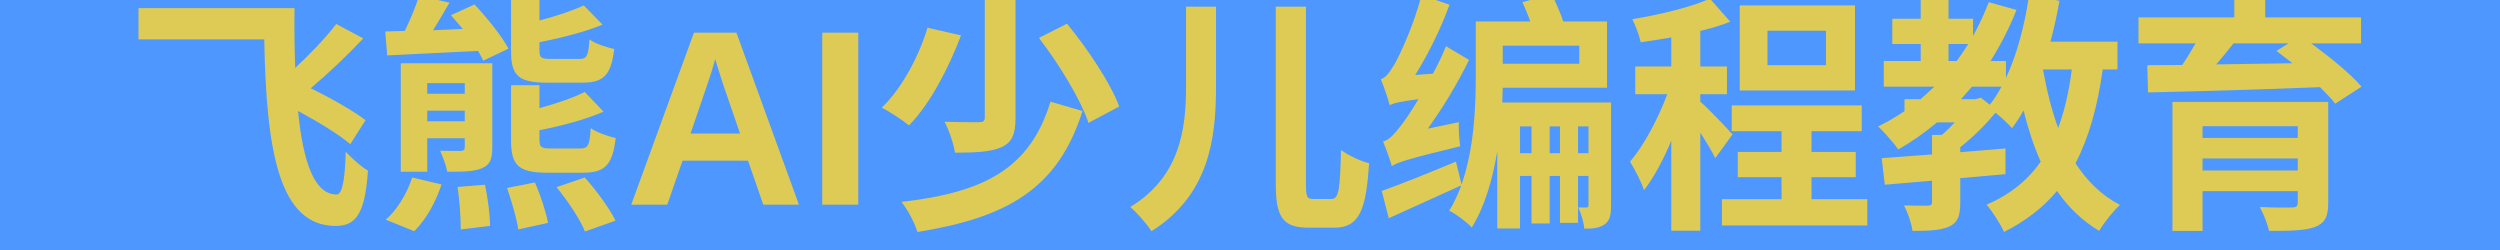
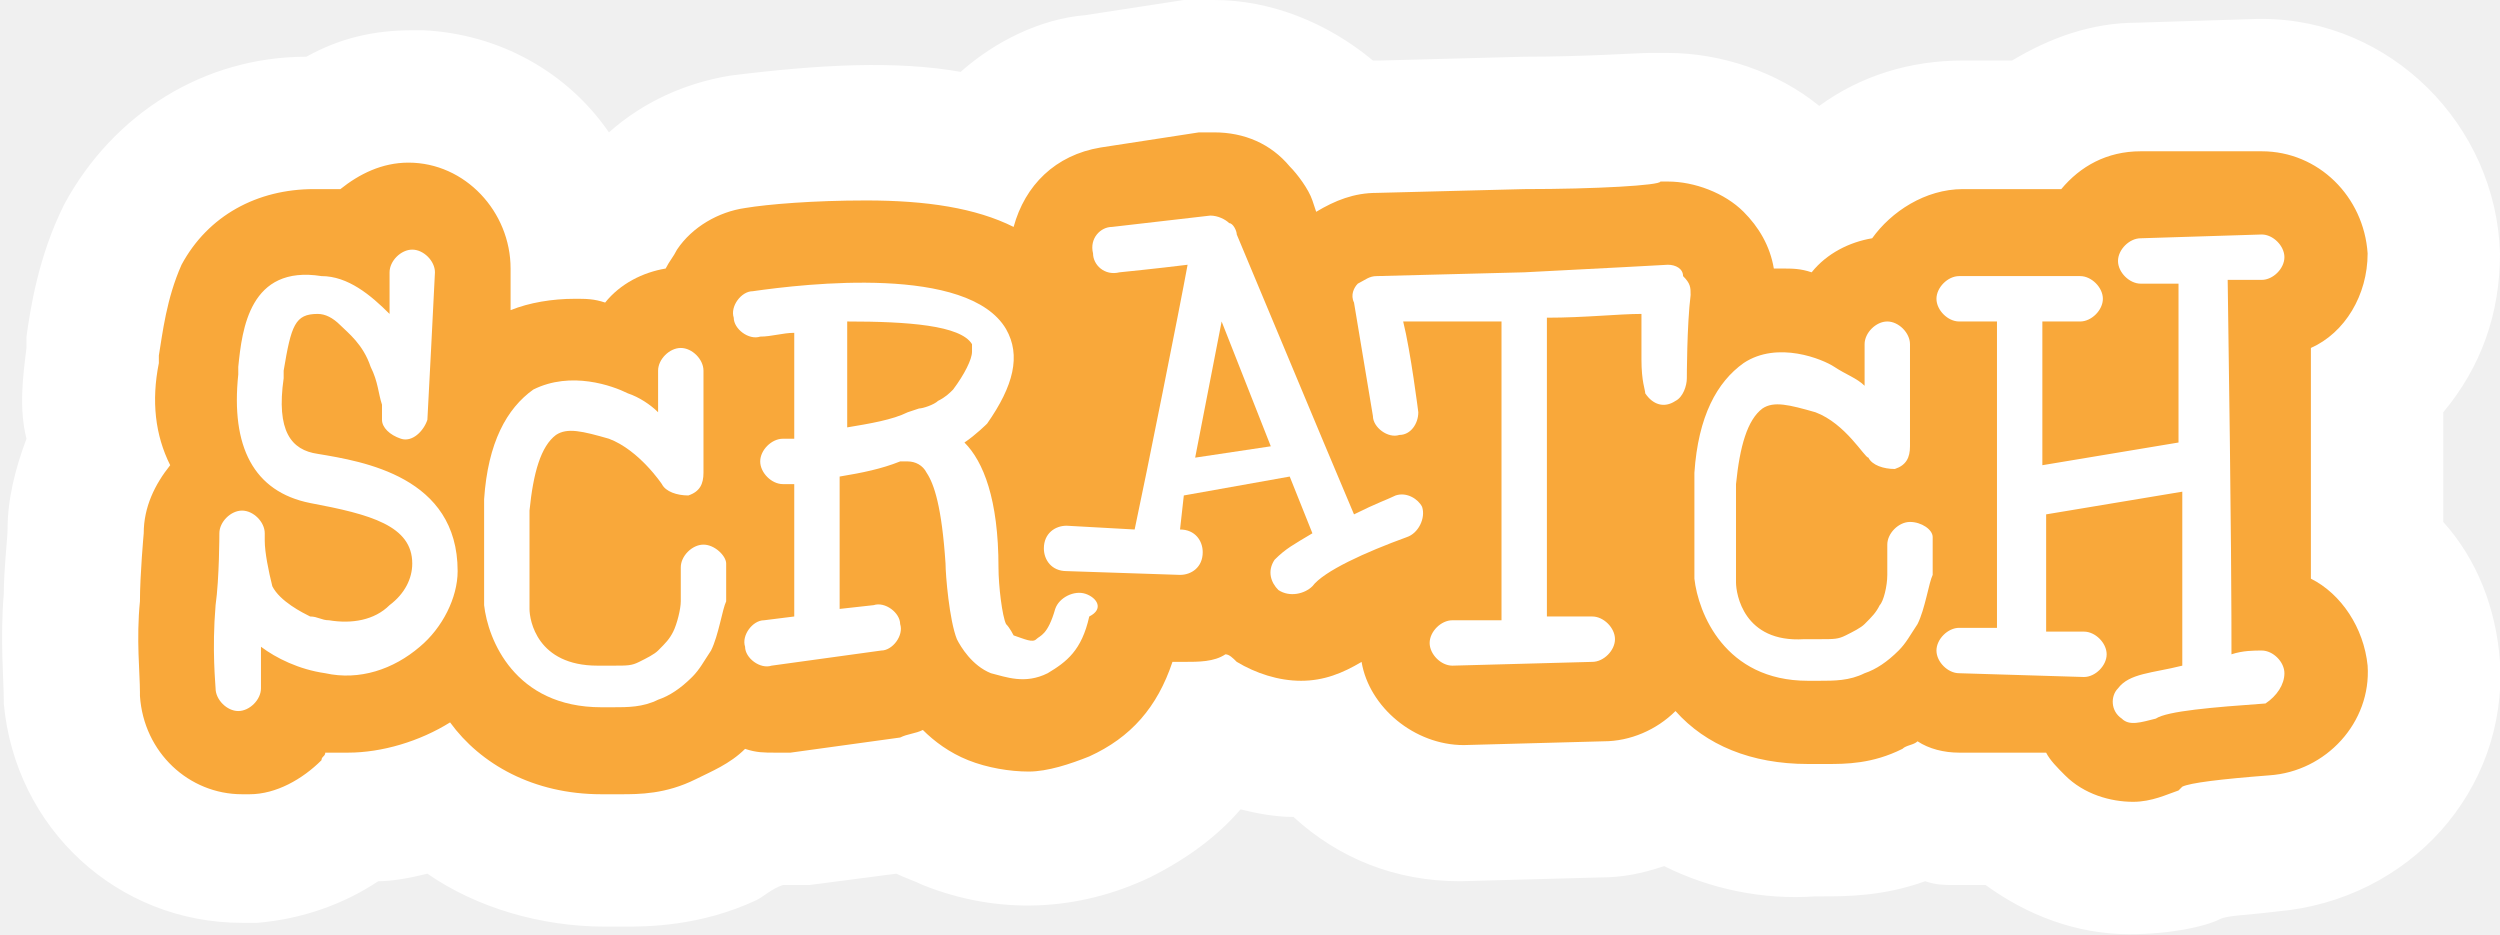
- <svg xmlns="http://www.w3.org/2000/svg" width="400" height="40" viewBox="0 0 400 40" preserveAspectRatio="none">
-   <defs>
-     <style type="text/css">#holder_16e34c3cb1a text { fill:#ddcb55;font-weight:bold;font-family:Arial, Helvetica, Open Sans, sans-serif, monospace;font-size:30pt } </style>
-   </defs>
-   <g id="holder_16e34c3cb1a">
-     <rect width="400" height="40" fill="#4d97ff" />
+ <svg xmlns="http://www.w3.org/2000/svg" id="Layer_1" viewBox="0 0 66.1 24.7">
+   <style>.st0{fill:#fff}.st1{fill:#f9a83a}</style>
+   <switch>
    <g>
-       <text x="20" y="33.35">飞熊AI少儿编程教育</text>
+       <g>
+         <g>
+           <path d="M60.2 24.1c-.8.1-1.3.1-1.5.2-.4.2-1.3.4-2.4.4-1.4 0-2.7-.5-3.8-1.3h-.8c-.3 0-.5 0-.8-.1-1.1.4-2.1.4-2.7.4H48c-1.4.1-2.8-.2-4-.8-.6.2-1.1.3-1.7.3l-3.7.1c-1.7 0-3.2-.6-4.4-1.7-.5 0-1-.1-1.4-.2-.6.7-1.4 1.3-2.4 1.8-1.9.9-4 1-6 .2-.2-.1-.5-.2-.7-.3l-2.3.3h-.7c-.3.1-.5.3-.7.4-1.5.7-2.9.7-3.5.7H16c-1.7 0-3.4-.5-4.7-1.4-.4.1-.9.2-1.3.2-.9.6-2 1-3.2 1.1h-.4c-3.3 0-6-2.5-6.3-5.8v-.1c0-.5-.1-1.6 0-2.8 0-.6.1-1.5.1-1.7 0-.8.2-1.6.5-2.4-.2-.8-.1-1.6 0-2.4v-.3c.1-.7.3-2.1 1-3.5C3 3 5.4 1.5 8.1 1.5 9 1 9.9.8 10.9.8h.3c2 .1 3.8 1.1 4.9 2.7.9-.8 2-1.3 3.2-1.5 2.4-.3 4.4-.4 6.1-.1.9-.8 2.1-1.4 3.3-1.5l2.6-.4h.8c1.5 0 3 .6 4.2 1.6h.2l3.8-.1c1.6 0 3-.1 3.3-.1h.5c1.4 0 2.9.5 4 1.4 1.1-.8 2.4-1.2 3.8-1.2h1.3c1-.6 2.1-1 3.3-1l3.2-.1h.1c3.4 0 6.2 2.8 6.3 6.2 0 1.6-.5 3-1.5 4.2v2.9c.9 1 1.4 2.3 1.5 3.7.2 3.4-2.4 6.3-5.9 6.6z" class="st0" />
+         </g>
+         <path d="M60 20.5c-1.3.1-2.1.2-2.3.3l-.1.1c-.3.1-.7.3-1.2.3-.6 0-1.3-.2-1.8-.7-.2-.2-.4-.4-.5-.6h-2.3c-.4 0-.8-.1-1.1-.3-.1.1-.3.1-.4.2-.8.4-1.5.4-2 .4h-.5c-1.5 0-2.7-.5-3.5-1.4-.5.5-1.2.8-1.9.8l-3.7.1c-1.3 0-2.5-1-2.7-2.2-.5.3-1 .5-1.6.5-.6 0-1.2-.2-1.7-.5-.1-.1-.2-.2-.3-.2-.3.2-.7.2-1.1.2H31c-.4 1.2-1.1 2-2.2 2.5-.5.2-1.1.4-1.6.4s-1.1-.1-1.6-.3c-.5-.2-.9-.5-1.2-.8-.2.1-.4.1-.6.2l-2.9.4h-.4c-.3 0-.5 0-.8-.1-.4.4-.9.6-1.3.8-.8.4-1.5.4-2 .4h-.5c-1.8 0-3.2-.8-4-1.9-.8.5-1.8.8-2.7.8h-.6c0 .1-.1.1-.1.2-.5.5-1.2.9-1.9.9h-.2c-1.4 0-2.6-1.1-2.7-2.6v-.1c0-.5-.1-1.4 0-2.4 0-.7.1-1.8.1-1.8 0-.7.3-1.3.7-1.8-.4-.8-.5-1.7-.3-2.7v-.2c.1-.6.2-1.5.6-2.4.7-1.3 2-2 3.5-2H9c.5-.4 1.1-.7 1.8-.7 1.5 0 2.7 1.3 2.7 2.8v1.1c.5-.2 1.1-.3 1.7-.3.3 0 .5 0 .8.1.4-.5 1-.8 1.6-.9.1-.2.2-.3.3-.5.4-.6 1.1-1 1.8-1.1.6-.1 1.8-.2 3.2-.2 1.6 0 2.9.2 3.9.7.3-1.1 1.1-1.9 2.3-2.1l2.6-.4h.4c.8 0 1.5.3 2 .9.2.2.5.6.6.9l.1.3c.5-.3 1-.5 1.6-.5l3.9-.1c1.9 0 3.6-.1 3.6-.2h.2c.7 0 1.5.3 2 .8.4.4.7.9.8 1.5h.2c.3 0 .5 0 .8.1.4-.5 1-.8 1.6-.9.5-.7 1.4-1.3 2.4-1.3h2.6c.5-.6 1.2-1 2.1-1h3.2c1.5 0 2.7 1.2 2.8 2.7 0 1.1-.6 2.1-1.5 2.5v6.1c.8.4 1.4 1.3 1.5 2.3.1 1.5-1.1 2.8-2.6 2.9z" class="st1" />
+         <path d="M32.3 8.5l-.7 3.6 2-.3z" class="st1" />
+         <path d="M8.4 12c-.7-.1-1.1-.6-.9-2v-.2c.2-1.2.3-1.5.9-1.5.2 0 .4.1.6.3.2.2.6.5.8 1.1.2.4.2.7.3 1v.4c0 .2.2.4.5.5.3.1.6-.2.7-.5 0 0 .2-3.8.2-3.9 0-.3-.3-.6-.6-.6s-.6.3-.6.6v1.1c-.5-.5-1.1-1-1.8-1C6.6 7 6.4 8.7 6.3 9.7v.2c-.2 1.9.4 3.1 1.9 3.4 1.6.3 2.7.6 2.7 1.6 0 .4-.2.8-.6 1.1-.4.4-1 .5-1.6.4-.2 0-.3-.1-.5-.1-.2-.1-.8-.4-1-.8-.1-.4-.2-.9-.2-1.2v-.2c0-.3-.3-.6-.6-.6s-.6.3-.6.6c0 0 0 1.2-.1 1.9-.1 1.2 0 2.1 0 2.2 0 .3.3.6.6.6s.6-.3.6-.6v-1.1c.4.3 1 .6 1.7.7.9.2 1.8-.1 2.5-.7.6-.5 1-1.3 1-2 0-2.5-2.5-2.9-3.7-3.1M25.2 10.3c-.1.1-.2.2-.4.3-.1.1-.4.2-.5.2l-.3.1c-.4.2-1 .3-1.6.4V8.5c1.6 0 3 .1 3.3.6v.2c0 .2-.2.6-.5 1m3.5 5.4c-.3-.1-.7.1-.8.4-.2.7-.4.7-.5.8-.1.1-.3 0-.6-.1 0 0-.1-.2-.2-.3-.1-.2-.2-1-.2-1.5 0-1.8-.4-2.8-.9-3.3.3-.2.6-.5.6-.5.7-1 .9-1.8.5-2.5-1-1.7-5.3-1.2-6.7-1-.3 0-.6.4-.5.7 0 .3.4.6.7.5.3 0 .6-.1.9-.1v2.8h-.3c-.3 0-.6.3-.6.6s.3.6.6.6h.3v3.5l-.8.1c-.3 0-.6.4-.5.7 0 .3.4.6.7.5l2.9-.4c.3 0 .6-.4.5-.7 0-.3-.4-.6-.7-.5l-.9.1v-3.5c.6-.1 1.1-.2 1.6-.4h.2c.2 0 .4.1.5.3.2.3.4.9.5 2.4 0 .3.1 1.5.3 2 .1.2.4.7.9.9.4.1.9.3 1.5 0 .5-.3.9-.6 1.1-1.5.4-.2.2-.5-.1-.6M50.5 13.8c-.3 0-.6.3-.6.6v.8c0 .3-.1.7-.2.8-.1.2-.2.3-.4.5-.1.1-.3.2-.5.3-.2.1-.3.1-.7.1h-.4c-1.6.1-1.8-1.2-1.8-1.5v-2.6c.1-1 .3-1.7.7-2 .3-.2.7-.1 1.4.1.8.3 1.3 1.2 1.4 1.2.1.2.4.3.7.3.3-.1.4-.3.4-.6V9.1c0-.3-.3-.6-.6-.6s-.6.3-.6.6v1.1c-.2-.2-.5-.3-.8-.5-.3-.2-1.5-.7-2.4-.1-.7.5-1.2 1.4-1.3 2.9v2.8c.1.9.8 2.7 3 2.7h.3c.4 0 .8 0 1.2-.2.3-.1.6-.3.9-.6.2-.2.3-.4.5-.7.2-.4.3-1.1.4-1.3v-1c0-.2-.3-.4-.6-.4M60.4 17.8c0-.3-.3-.6-.6-.6-.2 0-.5 0-.8.1 0-1 0-3.1-.1-9.9h.9c.3 0 .6-.3.6-.6s-.3-.6-.6-.6l-3.2.1c-.3 0-.6.3-.6.6s.3.6.6.6h1v4.2l-3.6.6V8.5h1c.3 0 .6-.3.6-.6s-.3-.6-.6-.6h-3.2c-.3 0-.6.3-.6.6s.3.6.6.6h1v8.1h-1c-.3 0-.6.3-.6.6s.3.6.6.6l3.3.1c.3 0 .6-.3.6-.6s-.3-.6-.6-.6h-1v-3.1l3.6-.6v4.6c-.8.2-1.4.2-1.7.6-.2.2-.2.6.1.8.2.2.5.1.9 0 .3-.2 1.5-.3 2.9-.4.3-.2.5-.5.5-.8" class="st0" />
+         <path d="M31.6 12.1l.7-3.6 1.3 3.3-2 .3zm5.3 1c-.2.1-.5.2-1.1.5l-.8-1.9-2.3-5.5c0-.1-.1-.3-.2-.3-.1-.1-.3-.2-.5-.2l-2.6.3c-.3 0-.6.3-.5.7 0 .3.3.6.7.5 0 0 1-.1 1.8-.2-.2 1.1-1.1 5.6-1.4 7l-1.8-.1c-.3 0-.6.2-.6.6 0 .3.2.6.6.6l3 .1c.3 0 .6-.2.6-.6 0-.3-.2-.6-.6-.6l.1-.9 2.8-.5.6 1.5c-.5.3-.7.4-1 .7-.2.3-.1.6.1.8.3.2.7.1.9-.1.3-.4 1.4-.9 2.5-1.3.3-.1.5-.5.4-.8-.1-.2-.4-.4-.7-.3" class="st0" />
+         <path d="M44.1 7s-1.8.1-3.8.2l-3.9.1c-.2 0-.3.1-.5.2-.1.1-.2.3-.1.5l.5 3c0 .3.4.6.7.5.3 0 .5-.3.5-.6 0 0-.2-1.6-.4-2.4h2.6v7.9h-1.3c-.3 0-.6.3-.6.6s.3.6.6.6l3.7-.1c.3 0 .6-.3.6-.6s-.3-.6-.6-.6h-1.2V8.4c1 0 1.9-.1 2.5-.1v1.2c0 .6.1.8.1.9.2.3.5.4.8.2.2-.1.3-.4.3-.6 0 0 0-1.4.1-2.2 0-.2 0-.3-.2-.5 0-.2-.2-.3-.4-.3M18.6 14.4c-.3 0-.6.3-.6.6V15.9c0 .2-.1.6-.2.8-.1.2-.2.3-.4.5-.1.1-.3.2-.5.3-.2.1-.3.1-.7.1h-.4c-1.6 0-1.8-1.2-1.8-1.5v-2.6c.1-1 .3-1.7.7-2 .3-.2.7-.1 1.4.1.8.3 1.4 1.2 1.4 1.2.1.2.4.3.7.3.3-.1.4-.3.4-.6V9.8c0-.3-.3-.6-.6-.6s-.6.3-.6.6v1.1c-.2-.2-.5-.4-.8-.5-.4-.2-1.5-.6-2.5-.1-.7.5-1.2 1.4-1.3 2.9V16c.1.9.8 2.7 3.1 2.7h.3c.4 0 .8 0 1.2-.2.3-.1.6-.3.9-.6.2-.2.3-.4.5-.7.2-.4.3-1.1.4-1.3v-1c0-.2-.3-.5-.6-.5" class="st0" />
+       </g>
    </g>
-   </g>
+   </switch>
</svg>
